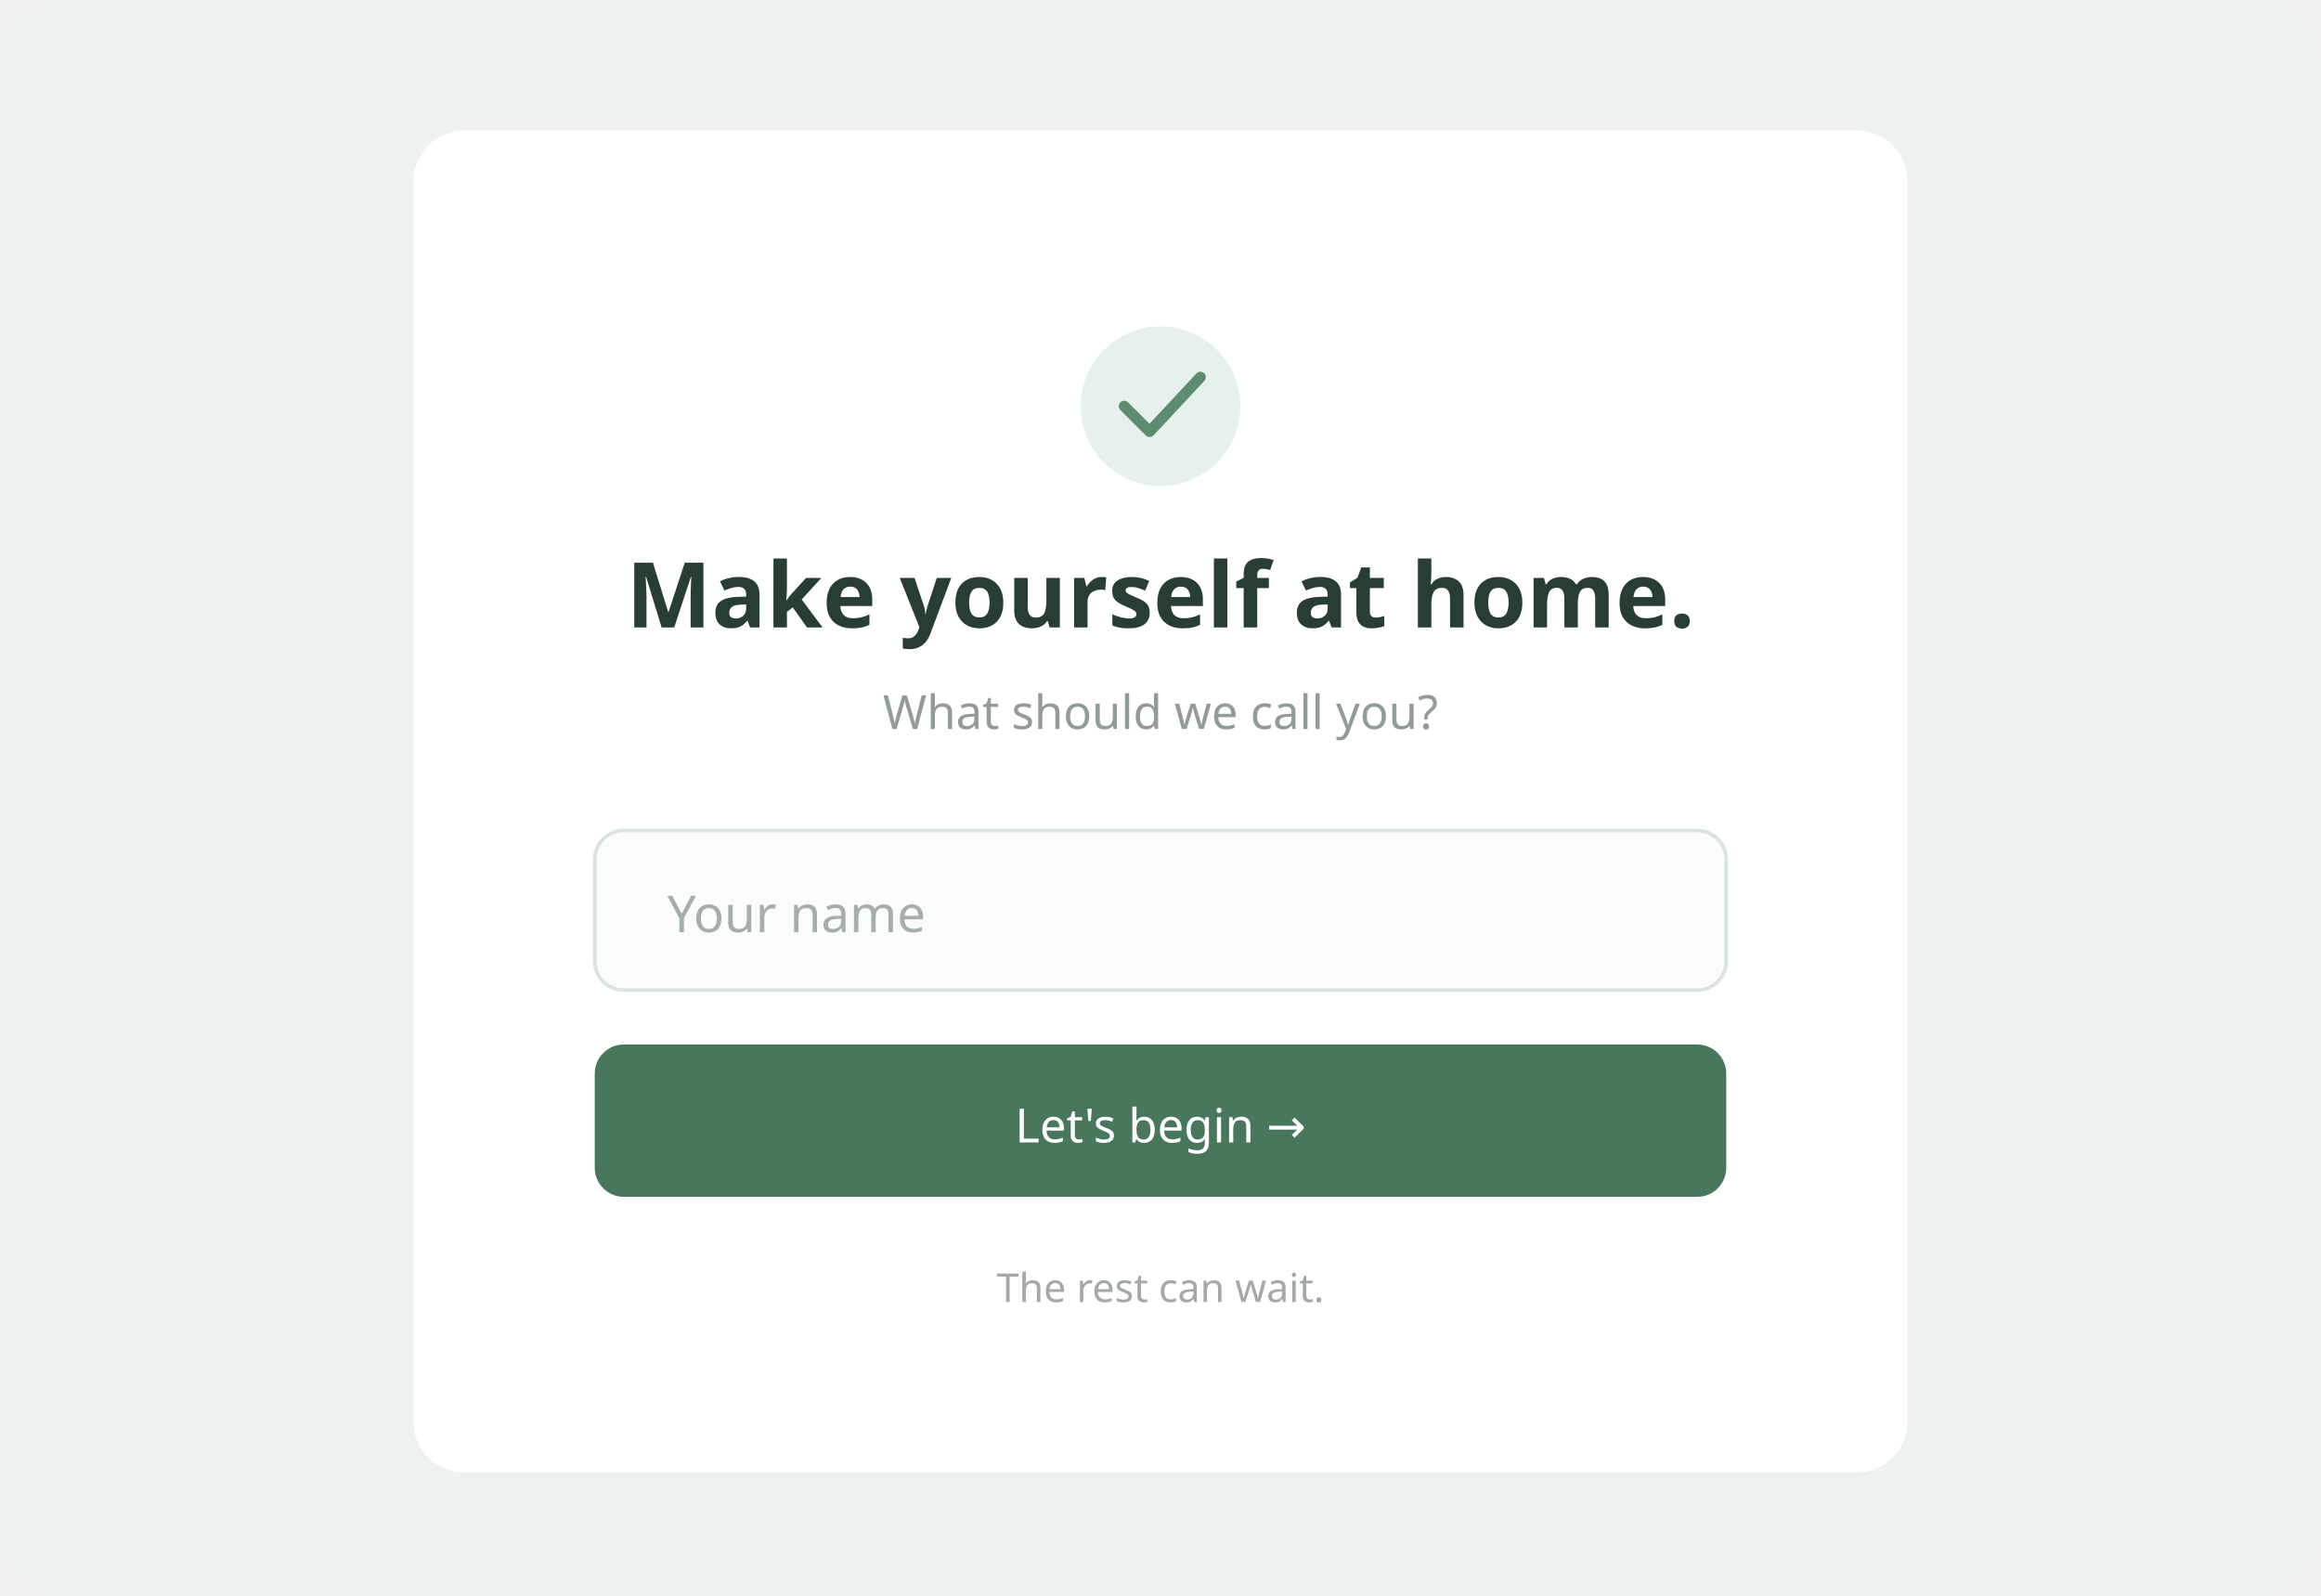
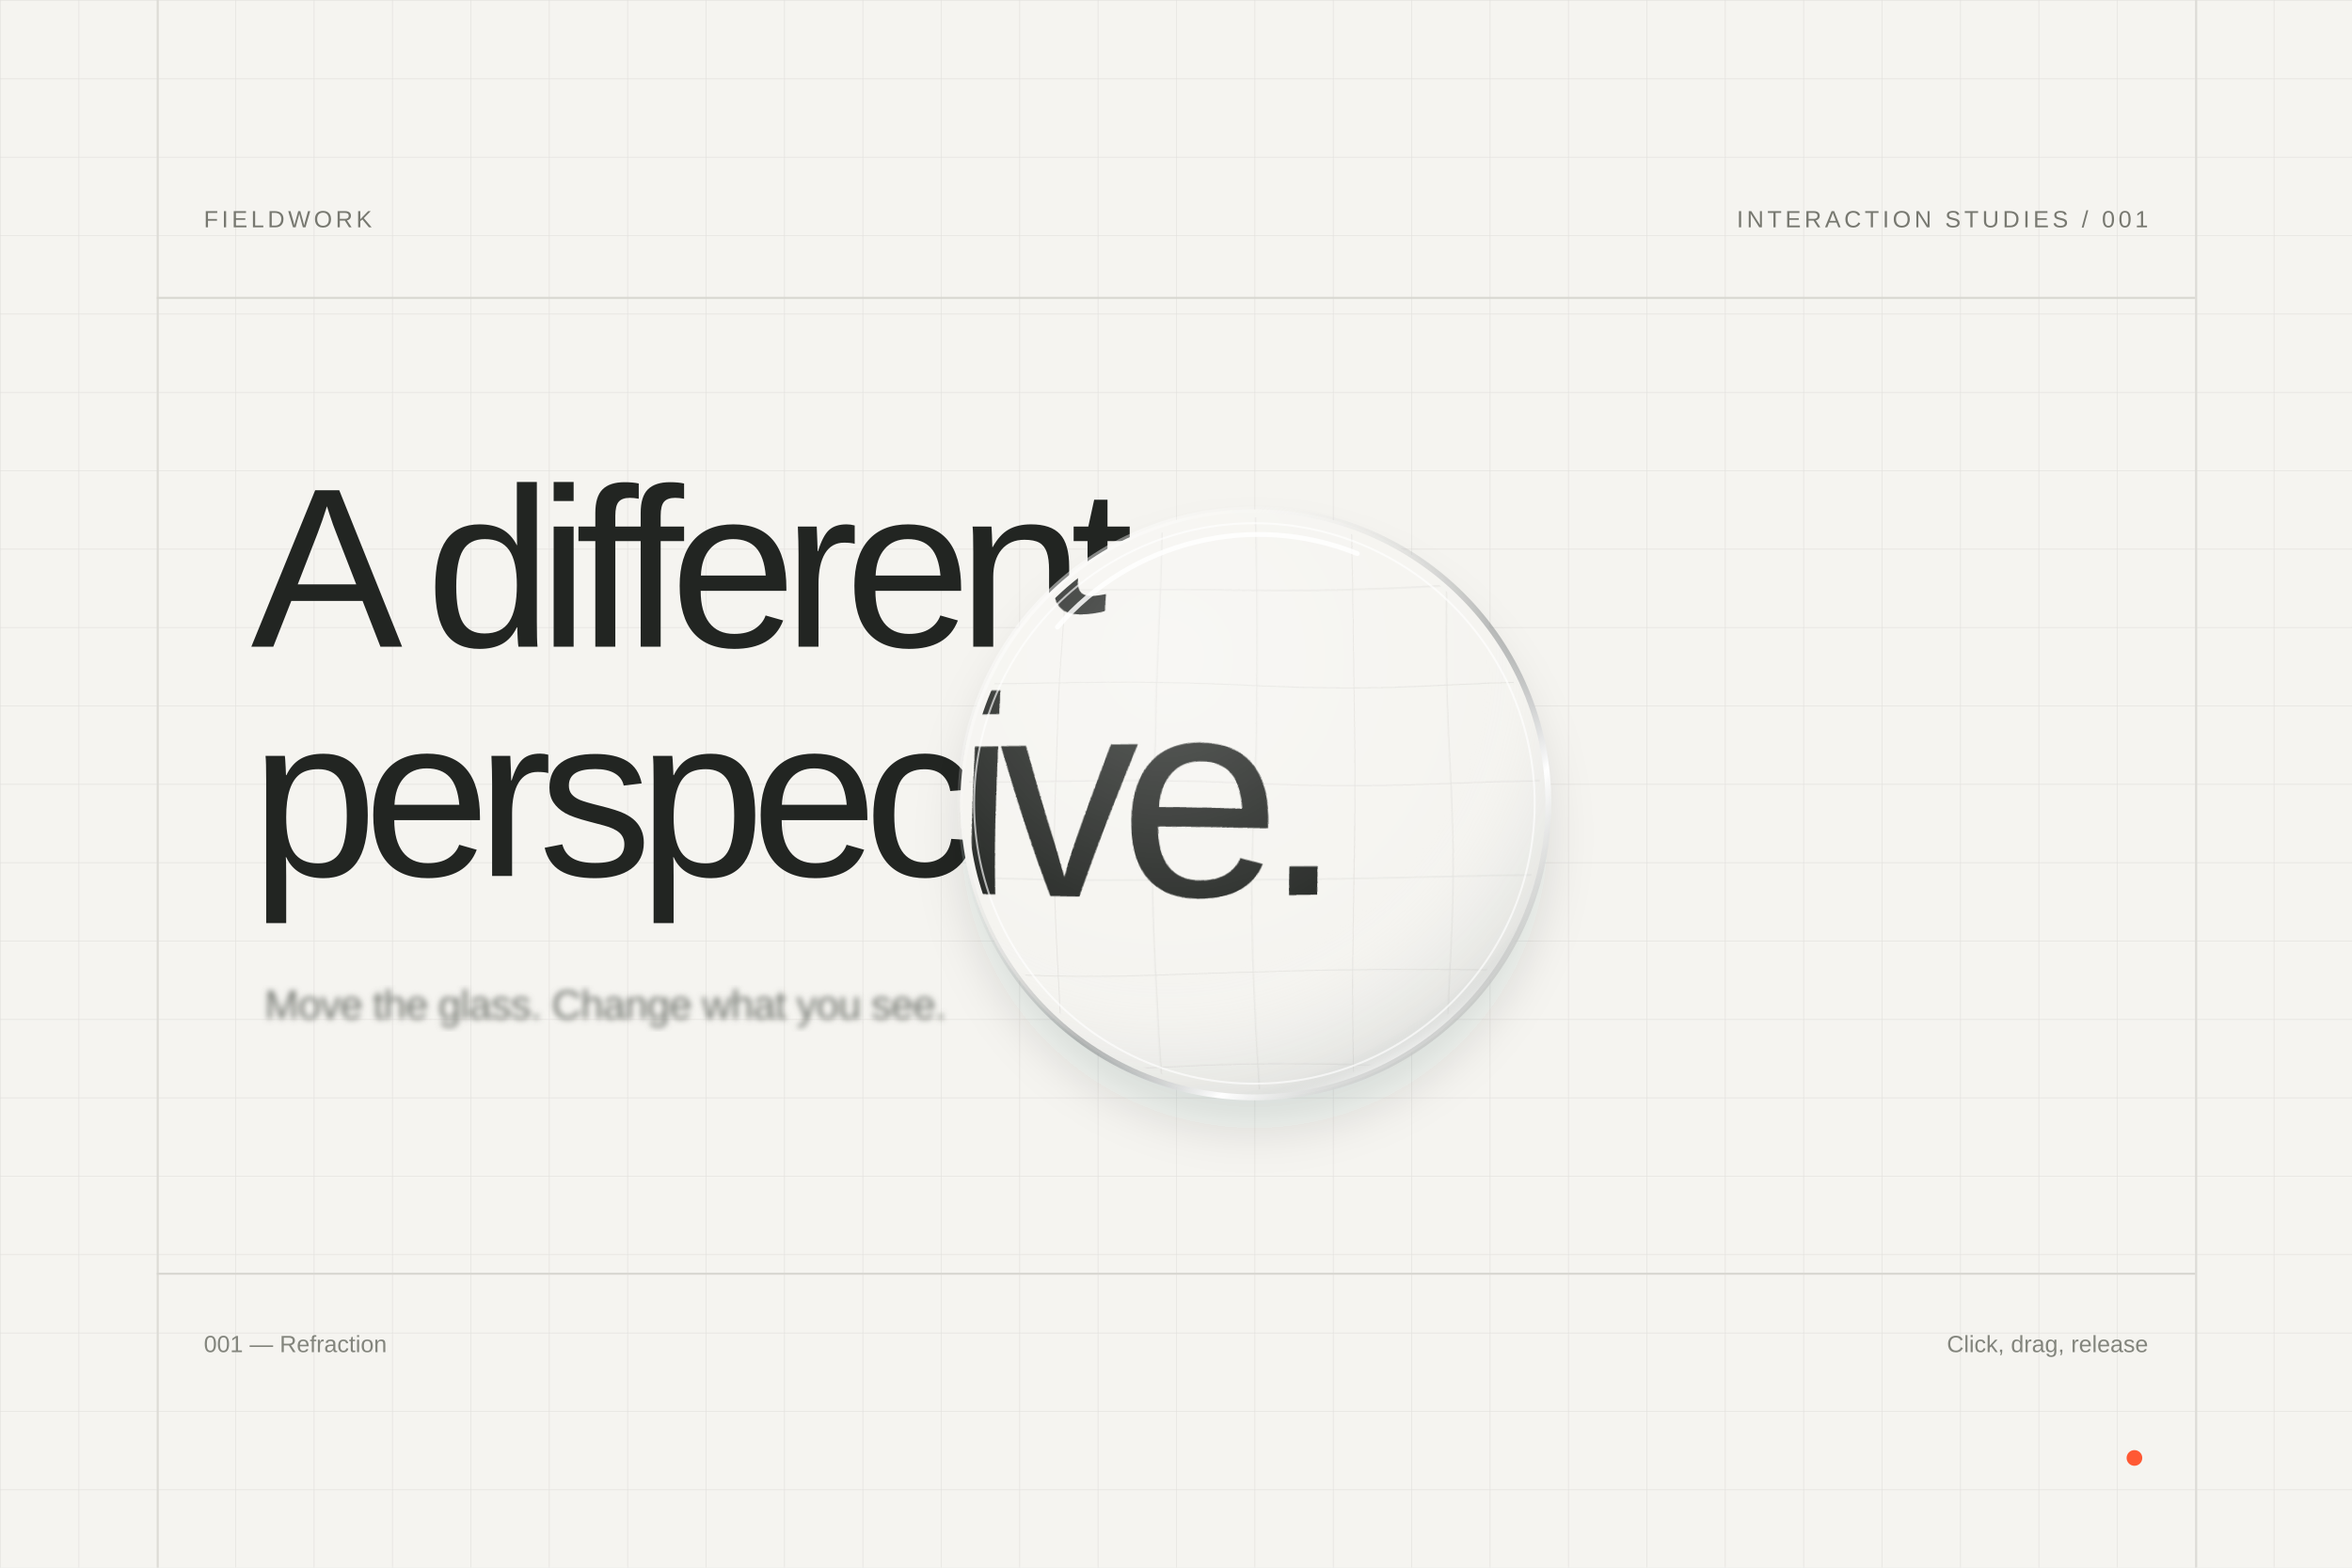
- <svg xmlns="http://www.w3.org/2000/svg" width="640" height="440" viewBox="0 0 640 440">
-   <rect width="640" height="440" rx="16" fill="#edf2f0" />
-   <rect x="114" y="36" width="412" height="370" rx="14" fill="white" />
-   <g font-family="system-ui,sans-serif" text-anchor="middle">
-     <circle cx="320" cy="112" r="22" fill="#e5f1ea" />
-     <path d="m310 112 7 7 14-15" fill="none" stroke="#5e8c70" stroke-width="3" stroke-linecap="round" stroke-linejoin="round" />
-     <text x="320" y="173" font-size="25" font-weight="600" fill="#293e32">Make yourself at home.</text>
-     <text x="320" y="201" font-size="13" fill="#929c96">What should we call you?</text>
-     <rect x="164" y="229" width="312" height="44" rx="8" fill="#fafcfb" stroke="#d9e4dd" />
-     <text x="184" y="257" font-size="14" fill="#a3afa8" text-anchor="start">Your name</text>
-     <rect x="164" y="288" width="312" height="42" rx="8" fill="#49775b" />
-     <text x="320" y="315" font-size="13" fill="white">Let's begin →</text>
-     <text x="320" y="359" font-size="11" fill="#a2aaa6">The rest can wait.</text>
+ <svg xmlns="http://www.w3.org/2000/svg" width="1200" height="800" viewBox="0 0 1200 800">
+   <defs>
+     <pattern id="grid" width="40" height="40" patternUnits="userSpaceOnUse">
+       <path d="M40 0H0V40" fill="none" stroke="#e2e1dd" stroke-width=".6" />
+     </pattern>
+     <linearGradient id="edge" x1="0" y1="0" x2="1" y2="1">
+       <stop stop-color="#fff" />
+       <stop offset=".25" stop-color="#fff" stop-opacity=".1" />
+       <stop offset=".55" stop-color="#727779" stop-opacity=".45" />
+       <stop offset=".72" stop-color="#fff" />
+       <stop offset="1" stop-color="#787b79" stop-opacity=".25" />
+     </linearGradient>
+     <radialGradient id="glass" cx=".35" cy=".25" r=".8">
+       <stop stop-color="#fff" stop-opacity=".28" />
+       <stop offset=".68" stop-color="#fff" stop-opacity=".02" />
+       <stop offset=".94" stop-color="#9ba3a4" stop-opacity=".18" />
+       <stop offset="1" stop-color="#fff" stop-opacity=".75" />
+     </radialGradient>
+     <filter id="shadow" x="-40%" y="-40%" width="180%" height="190%">
+       <feDropShadow dx="0" dy="16" stdDeviation="12" flood-color="#273033" flood-opacity=".12" />
+     </filter>
+     <filter id="soft">
+       <feGaussianBlur stdDeviation="1.6" />
+     </filter>
+     <filter id="refraction">
+       <feTurbulence type="fractalNoise" baseFrequency=".008" numOctaves="1" seed="4" result="noise" />
+       <feDisplacementMap in="SourceGraphic" in2="noise" scale="12" xChannelSelector="R" yChannelSelector="G" />
+     </filter>
+     <clipPath id="lens-clip">
+       <circle id="clip-circle" cx="640" cy="410" r="146" />
+     </clipPath>
+     <g id="composition">
+       <rect width="1200" height="800" fill="#f5f4f0" />
+       <rect width="1200" height="800" fill="url(#grid)" />
+       <rect x="80" width="1" height="800" fill="#dcdbd6" />
+       <rect x="1120" width="1" height="800" fill="#dcdbd6" />
+       <path d="M80 152H1120M80 650H1120" stroke="#d7d6d0" />
+       <g fill="#777870" font-family="Arial, sans-serif" font-size="12" letter-spacing="1.8">
+         <text x="104" y="116">FIELDWORK</text>
+         <text x="1096" y="116" text-anchor="end">INTERACTION STUDIES / 001</text>
+       </g>
+       <g fill="#222522" font-family="Helvetica Neue, Arial, sans-serif" font-size="116" font-weight="500" letter-spacing="-7">
+         <text x="128" y="330">A different</text>
+         <text x="128" y="447">perspective.</text>
+       </g>
+       <g fill="#72766f" font-family="Helvetica Neue, Arial, sans-serif" font-size="21" letter-spacing="-.4">
+         <text x="135" y="520" filter="url(#soft)">Move the glass. Change what you see.</text>
+       </g>
+       <g font-family="Arial, sans-serif" font-size="12" fill="#83857d">
+         <text x="104" y="690">001 — Refraction</text>
+         <text x="1096" y="690" text-anchor="end">Click, drag, release</text>
+       </g>
+       <circle cx="1089" cy="744" r="4" fill="#ff5934" />
+     </g>
+   </defs>
+   <use href="#composition" />
+   <g id="lens-shadow" transform="translate(640 410)">
+     <circle r="150" fill="#f5f4f0" filter="url(#shadow)" />
+   </g>
+   <g clip-path="url(#lens-clip)">
+     <g id="reflected" transform="translate(-140.8 -90.2) scale(1.22)" filter="url(#refraction)">
+       <use href="#composition" />
+     </g>
+   </g>
+   <g id="lens" transform="translate(640 410)">
+     <circle r="150" fill="url(#glass)" stroke="url(#edge)" stroke-width="3" />
+     <circle r="143" fill="none" stroke="#fff" stroke-opacity=".65" stroke-width="1" />
+     <path d="M-100.5 -90.0 A135.0 135.0 0 0 1 52.5 -127.5" fill="none" stroke="white" stroke-width="2.5" stroke-linecap="round" opacity=".85" />
  </g>
</svg>
